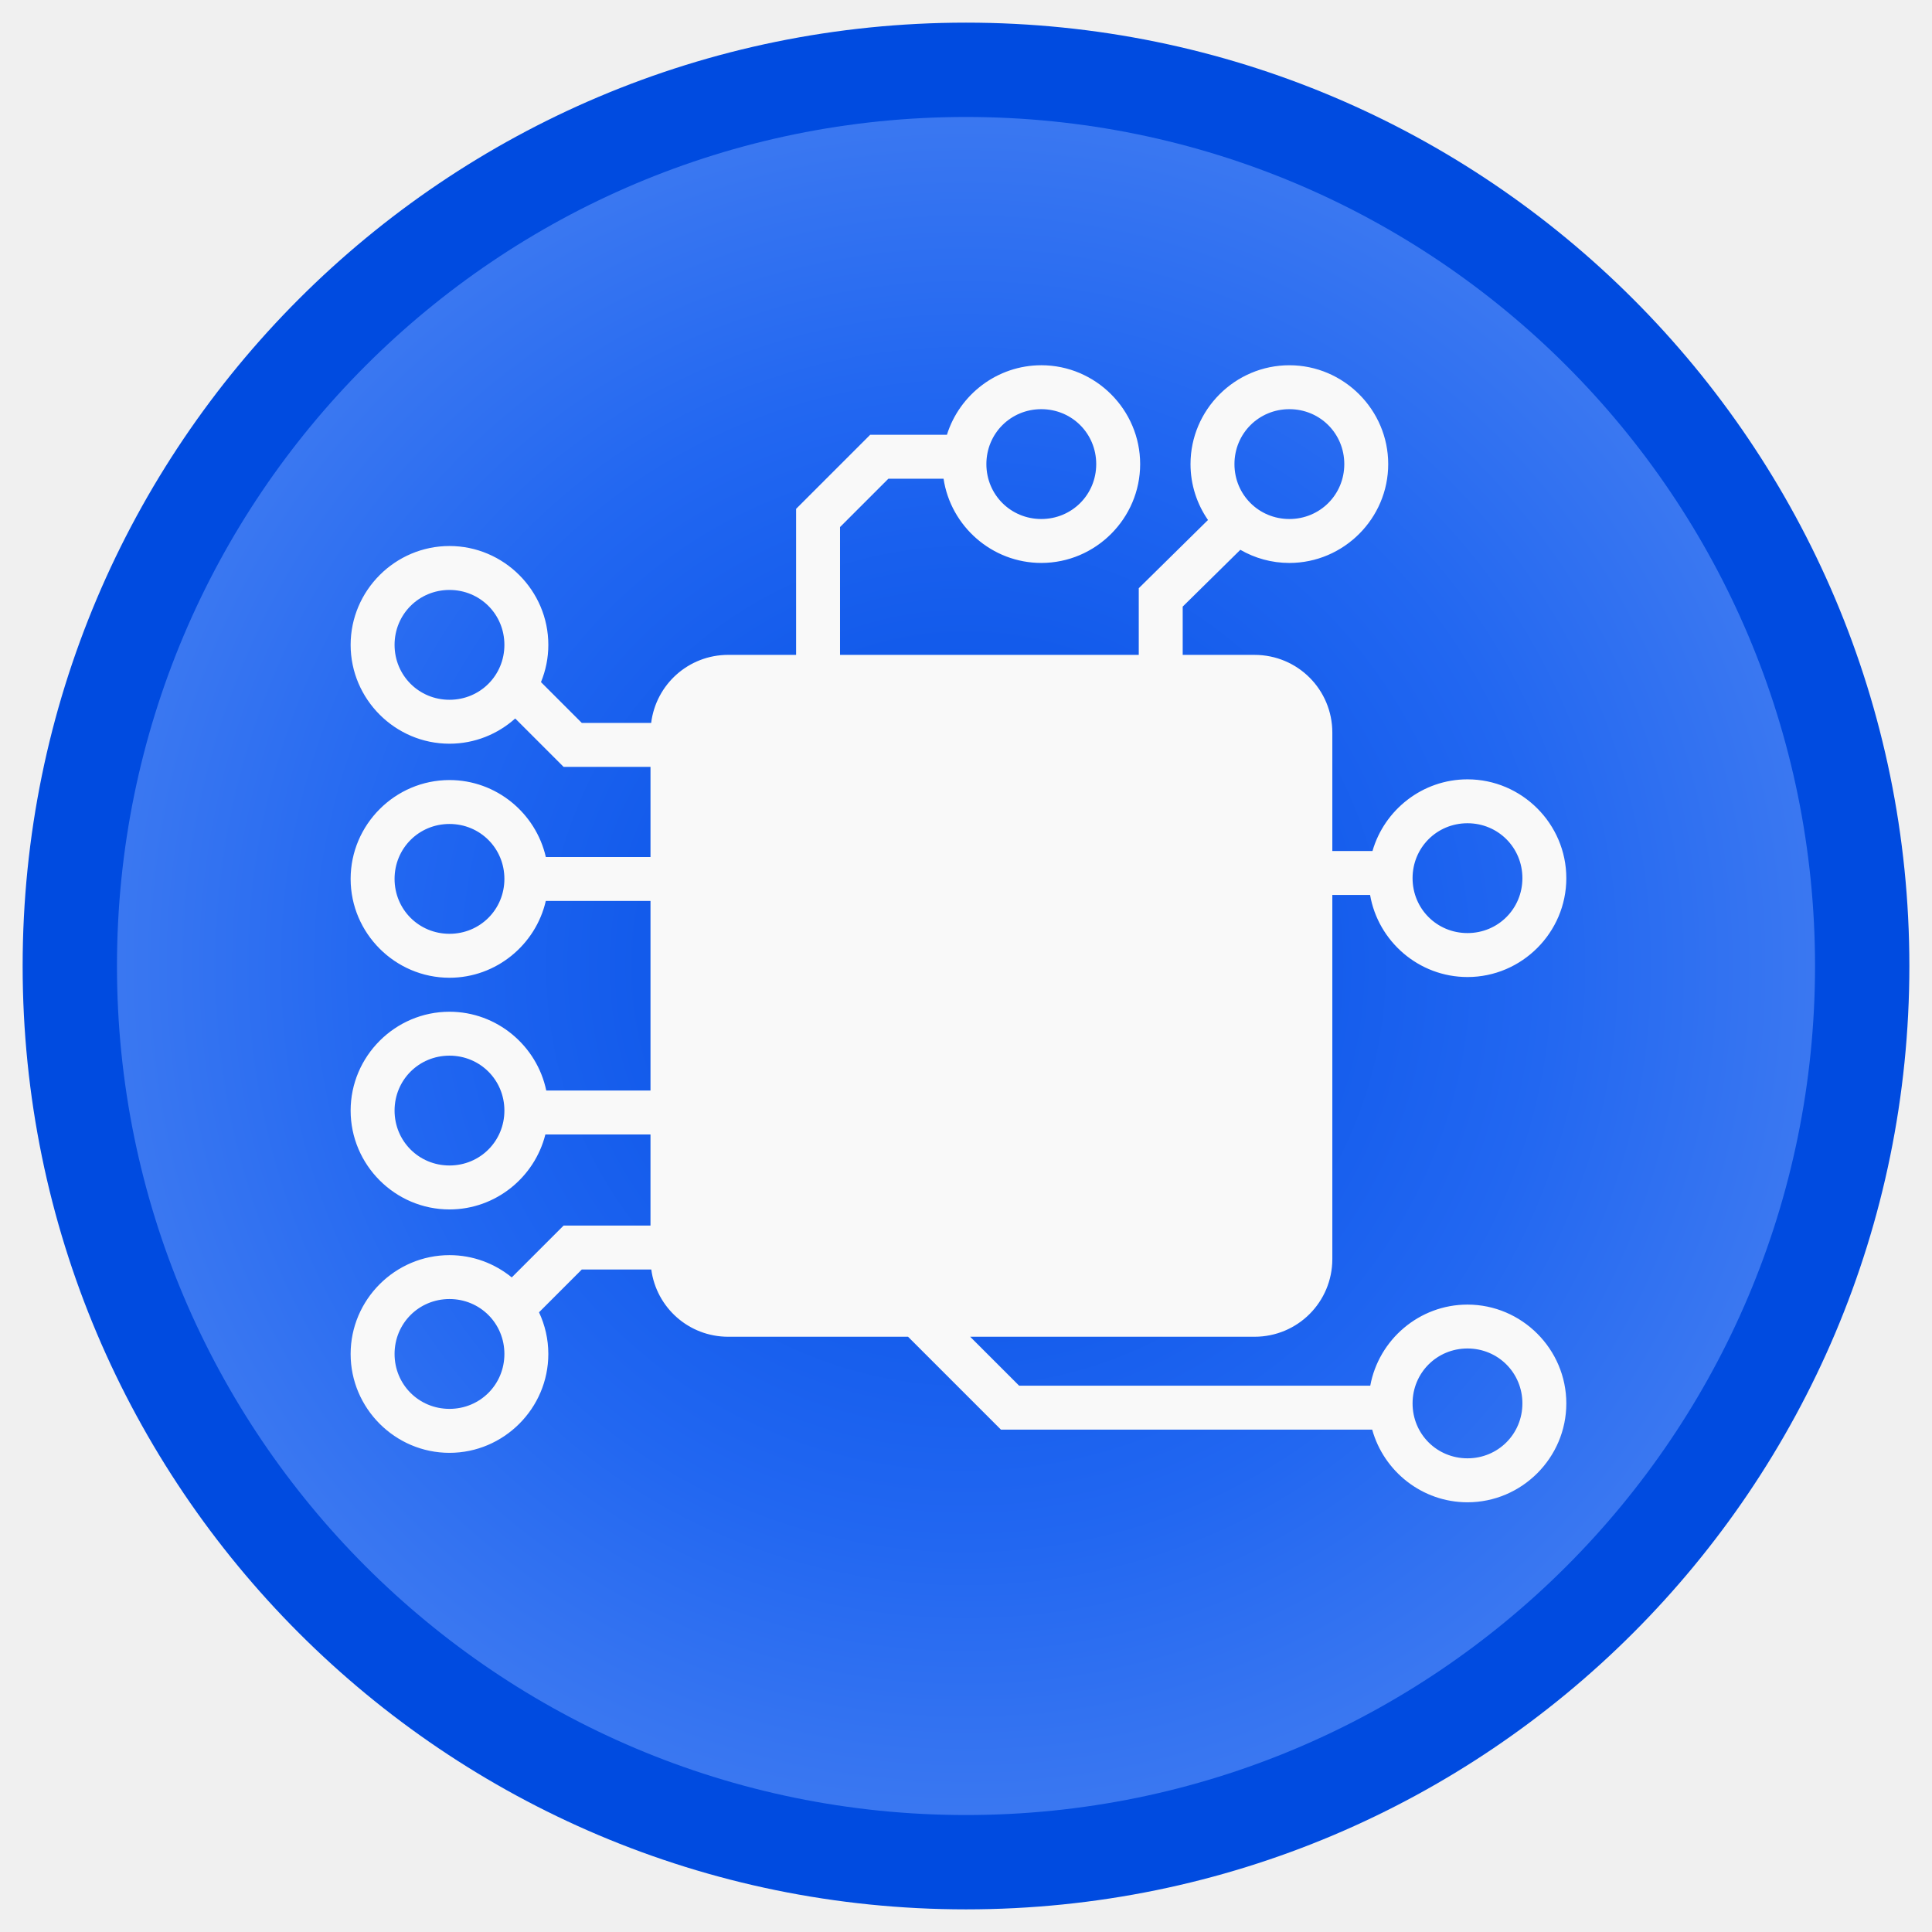
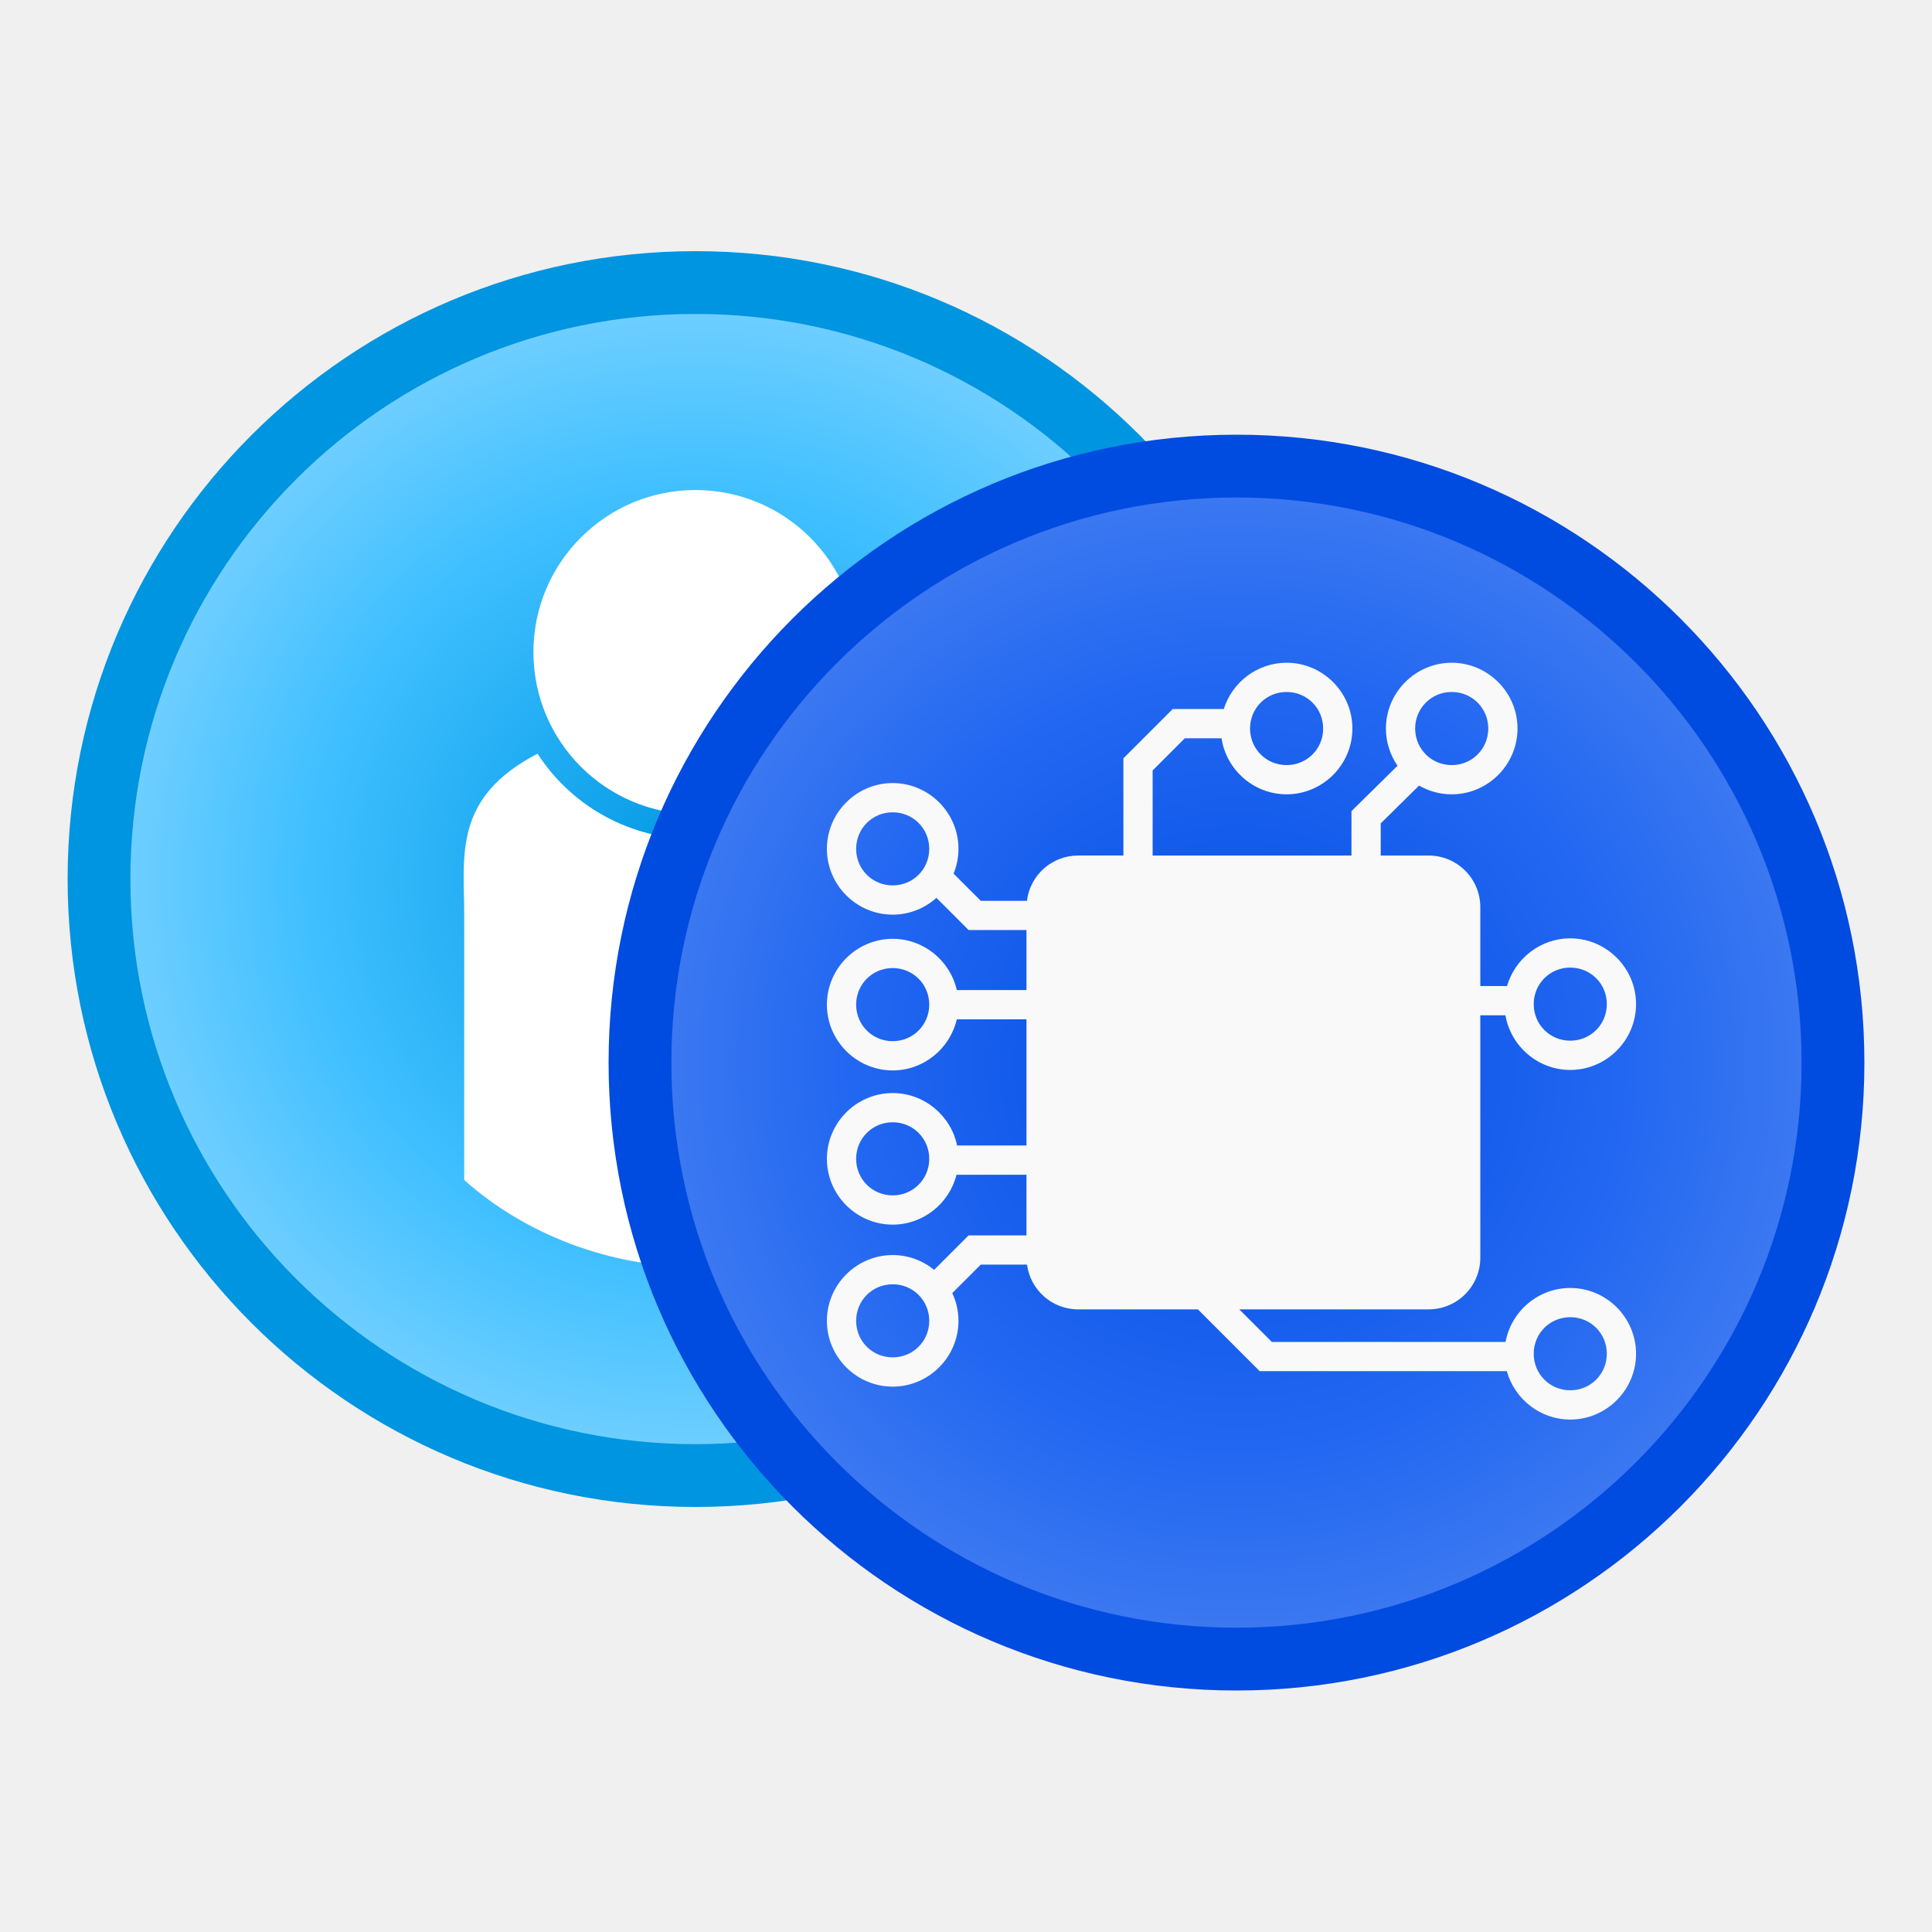
- <svg xmlns="http://www.w3.org/2000/svg" xmlns:xlink="http://www.w3.org/1999/xlink" width="1024" height="1024" viewBox="0 0 270.933 270.933" version="1.1" id="svg1">
+ <svg xmlns="http://www.w3.org/2000/svg" xmlns:xlink="http://www.w3.org/1999/xlink" width="1000" height="1000" viewBox="0 0 264.583 264.583" version="1.1" id="svg1">
  <defs id="defs1">
    <linearGradient id="linearGradient7">
-       <stop style="stop-color:#004ce4;stop-opacity:1;" offset="0" id="stop7" />
-       <stop style="stop-color:#3f7fff;stop-opacity:1;" offset="0.68" id="stop9" />
-       <stop style="stop-color:#6d9eff;stop-opacity:1;" offset="1" id="stop8" />
+       <stop style="stop-color:#004ce4;stop-opacity:1;" offset="0" id="stop1" />
+       <stop style="stop-color:#3f7fff;stop-opacity:1;" offset="0.68" id="stop2" />
+       <stop style="stop-color:#6d9eff;stop-opacity:1;" offset="1" id="stop3" />
+     </linearGradient>
+     <linearGradient id="linearGradient7-1">
+       <stop style="stop-color:#0098e4;stop-opacity:1;" offset="0" id="stop7" />
+       <stop style="stop-color:#3fbfff;stop-opacity:1;" offset="0.68" id="stop9" />
+       <stop style="stop-color:#6dceff;stop-opacity:1;" offset="1" id="stop8" />
    </linearGradient>
    <radialGradient xlink:href="#linearGradient7" id="radialGradient8" cx="135.467" cy="135.467" fx="135.467" fy="135.467" r="119.062" gradientUnits="userSpaceOnUse" />
+     <radialGradient xlink:href="#linearGradient7-1" id="radialGradient8-9" cx="135.467" cy="135.467" fx="135.467" fy="135.467" r="119.062" gradientUnits="userSpaceOnUse" />
  </defs>
  <g id="layer1">
-     <circle style="fill:#004be0;fill-rule:evenodd;stroke-width:0.265;font-variation-settings:normal;opacity:1;vector-effect:none;fill-opacity:1;stroke-linecap:butt;stroke-linejoin:miter;stroke-miterlimit:4;stroke-dasharray:none;stroke-dashoffset:0;stroke-opacity:1;-inkscape-stroke:none;stop-color:#000000;stop-opacity:1" id="path1" cx="135.467" cy="135.467" r="132.292" />
-     <circle style="font-variation-settings:normal;vector-effect:none;fill:url(#radialGradient8);fill-opacity:0.535;fill-rule:evenodd;stroke-width:0.265;stroke-linecap:butt;stroke-linejoin:miter;stroke-miterlimit:4;stroke-dasharray:none;stroke-dashoffset:0;stroke-opacity:1;-inkscape-stroke:none;stop-color:#000000" id="path1-2" cx="135.467" cy="135.467" r="119.062" />
-     <path id="path10" style="fill-rule:evenodd;stroke-width:2.117;stroke-dasharray:none;stroke:none;stroke-opacity:1;fill:#f9f9f9;fill-opacity:1" d="m 146.026,51.22 c -6.189,0 -11.47,4.12 -13.234,9.75 h -10.761 l -10.39,10.39 v 20.475 h -9.512 c -5.58,0 -10.145,4.151 -10.814,9.544 H 81.588 l -5.725,-5.725 c 0.663,-1.614 1.032,-3.377 1.032,-5.222 0,-7.619 -6.243,-13.862 -13.862,-13.862 -7.619,0 -13.862,6.243 -13.862,13.862 0,7.619 6.243,13.862 13.862,13.862 3.53,0 6.763,-1.342 9.218,-3.538 l 6.785,6.785 h 12.186 v 12.642 H 76.545 c -1.408,-6.157 -6.947,-10.793 -13.512,-10.793 -7.619,0 -13.862,6.243 -13.862,13.862 0,7.619 6.243,13.862 13.862,13.862 6.557,0 12.091,-4.625 13.507,-10.77 h 14.682 v 26.588 H 76.605 c -1.31,-6.285 -6.915,-11.051 -13.572,-11.051 -7.619,0 -13.862,6.242 -13.862,13.862 0,7.619 6.243,13.862 13.862,13.862 6.465,0 11.936,-4.495 13.446,-10.511 h 14.742 v 12.774 h -12.186 l -7.269,7.269 c -2.389,-1.949 -5.432,-3.123 -8.734,-3.123 -7.619,0 -13.862,6.243 -13.862,13.862 0,7.619 6.243,13.862 13.862,13.862 7.619,0 13.862,-6.243 13.862,-13.862 0,-2.086 -0.47,-4.067 -1.306,-5.846 l 5.999,-5.999 h 9.745 c 0.719,5.336 5.257,9.428 10.796,9.428 h 25.213 l 13.022,13.021 h 52.066 c 1.621,5.855 7.011,10.193 13.361,10.193 7.619,0 13.862,-6.243 13.862,-13.862 0,-7.619 -6.243,-13.862 -13.862,-13.862 -6.769,0 -12.447,4.928 -13.631,11.37 h -49.245 l -6.861,-6.861 h 39.879 c 6.042,0 10.907,-4.864 10.907,-10.907 v -51.049 h 5.294 c 1.126,6.512 6.838,11.512 13.657,11.512 7.619,0 13.862,-6.243 13.862,-13.862 0,-7.619 -6.243,-13.862 -13.862,-13.862 -6.298,0 -11.652,4.267 -13.32,10.05 h -5.631 v -16.595 c 0,-6.042 -4.864,-10.907 -10.907,-10.907 h -10.077 v -6.77 l 8.083,-7.967 c 2.03,1.17 4.377,1.844 6.875,1.844 7.619,0 13.862,-6.243 13.862,-13.862 0,-7.619 -6.243,-13.862 -13.862,-13.862 -7.619,0 -13.862,6.243 -13.862,13.862 0,2.903 0.908,5.604 2.451,7.838 l -9.708,9.567 v 9.349 H 117.801 V 73.913 l 6.783,-6.782 h 7.735 c 1,6.657 6.785,11.812 13.708,11.812 7.619,0 13.862,-6.243 13.862,-13.862 0,-7.619 -6.243,-13.862 -13.862,-13.862 z m 0,6.16 c 4.29,0 7.702,3.412 7.702,7.702 0,4.29 -3.412,7.701 -7.702,7.701 -4.29,0 -7.701,-3.411 -7.701,-7.701 0,-4.29 3.411,-7.702 7.701,-7.702 z m 34.788,0 c 4.29,0 7.702,3.412 7.702,7.702 0,4.29 -3.412,7.701 -7.702,7.701 -4.29,0 -7.701,-3.411 -7.701,-7.701 0,-4.29 3.411,-7.702 7.701,-7.702 z M 63.033,82.731 c 4.29,0 7.701,3.411 7.701,7.701 0,4.29 -3.411,7.701 -7.701,7.701 -4.29,0 -7.701,-3.411 -7.701,-7.701 0,-4.29 3.411,-7.701 7.701,-7.701 z M 205.792,115.447 c 4.29,0 7.701,3.412 7.701,7.701 0,4.29 -3.412,7.701 -7.701,7.701 -4.29,0 -7.701,-3.411 -7.701,-7.701 0,-4.29 3.411,-7.701 7.701,-7.701 z m -142.759,0.102 c 4.29,0 7.701,3.411 7.701,7.701 0,4.29 -3.411,7.701 -7.701,7.701 -4.29,0 -7.701,-3.411 -7.701,-7.701 0,-4.29 3.411,-7.701 7.701,-7.701 z m 0,32.49 c 4.29,0 7.701,3.411 7.701,7.7 0,4.29 -3.411,7.702 -7.701,7.702 -4.29,0 -7.701,-3.412 -7.701,-7.702 0,-4.29 3.411,-7.7 7.701,-7.7 z m 0,34.131 c 4.29,0 7.701,3.412 7.701,7.702 0,4.29 -3.411,7.7 -7.701,7.7 -4.29,0 -7.701,-3.411 -7.701,-7.7 0,-4.29 3.411,-7.702 7.701,-7.702 z m 142.759,6.934 c 4.29,0 7.701,3.412 7.701,7.702 0,4.29 -3.412,7.701 -7.701,7.701 -4.29,0 -7.701,-3.411 -7.701,-7.701 0,-4.29 3.411,-7.702 7.701,-7.702 z" />
+     <g id="g2" transform="matrix(0.65,0,0,0.65,7.196675,32.33209)" style="stroke-width:1.538">
+       <circle style="font-variation-settings:normal;opacity:1;vector-effect:none;fill:#0095e0;fill-opacity:1;fill-rule:evenodd;stroke-width:0.407;stroke-linecap:butt;stroke-linejoin:miter;stroke-miterlimit:4;stroke-dasharray:none;stroke-dashoffset:0;stroke-opacity:1;-inkscape-stroke:none;stop-color:#000000;stop-opacity:1" id="path1-6" cx="135.467" cy="135.467" r="132.292" />
+       <circle style="font-variation-settings:normal;vector-effect:none;fill:url(#radialGradient8-9);fill-rule:evenodd;stroke-width:0.407;stroke-linecap:butt;stroke-linejoin:miter;stroke-miterlimit:4;stroke-dasharray:none;stroke-dashoffset:0;stroke-opacity:1;-inkscape-stroke:none;stop-color:#000000" id="path1-2-1" cx="135.467" cy="135.467" r="119.062" />
+       <circle style="fill:#ffffff;fill-opacity:1;fill-rule:evenodd;stroke-width:0.626" id="path3" cx="135.467" cy="87.654" r="34.153" />
+       <path id="path4" style="font-variation-settings:normal;opacity:1;vector-effect:none;fill:#ffffff;fill-opacity:1;stroke:none;stroke-width:1.628;stroke-linecap:butt;stroke-linejoin:miter;stroke-miterlimit:4;stroke-dasharray:none;stroke-dashoffset:0;stroke-opacity:1;-inkscape-stroke:none;stop-color:#000000;stop-opacity:1" d="M 168.444,108.896 A 39.407,39.407 0 0 1 135.258,127.061 39.407,39.407 0 0 1 102.181,109.058 c -17.896,9.265 -15.447,21.623 -15.447,33.829 v 55.982 c 12.803,11.451 30.685,18.316 48.733,18.316 18.048,0 35.929,-6.866 48.733,-18.316 v -55.982 c 0,-12.277 2.484,-24.709 -15.755,-33.992 z" />
+     </g>
+     <g id="g1" transform="matrix(0.65,0,0,0.65,81.28001,57.46751)" style="stroke-width:1.538">
+       <circle style="font-variation-settings:normal;opacity:1;vector-effect:none;fill:#004be0;fill-opacity:1;fill-rule:evenodd;stroke-width:0.407;stroke-linecap:butt;stroke-linejoin:miter;stroke-miterlimit:4;stroke-dasharray:none;stroke-dashoffset:0;stroke-opacity:1;-inkscape-stroke:none;stop-color:#000000;stop-opacity:1" id="path1" cx="135.467" cy="135.467" r="132.292" />
+       <circle style="font-variation-settings:normal;vector-effect:none;fill:url(#radialGradient8);fill-opacity:0.535;fill-rule:evenodd;stroke-width:0.407;stroke-linecap:butt;stroke-linejoin:miter;stroke-miterlimit:4;stroke-dasharray:none;stroke-dashoffset:0;stroke-opacity:1;-inkscape-stroke:none;stop-color:#000000" id="path1-2" cx="135.467" cy="135.467" r="119.062" />
+       <path id="path10" style="fill:#f9f9f9;fill-opacity:1;fill-rule:evenodd;stroke:none;stroke-width:3.256;stroke-dasharray:none;stroke-opacity:1" d="m 146.026,51.22 c -6.189,0 -11.47,4.12 -13.234,9.75 h -10.761 l -10.39,10.39 v 20.475 h -9.512 c -5.58,0 -10.145,4.151 -10.814,9.544 H 81.588 l -5.725,-5.725 c 0.663,-1.614 1.032,-3.377 1.032,-5.222 0,-7.619 -6.243,-13.862 -13.862,-13.862 -7.619,0 -13.862,6.243 -13.862,13.862 0,7.619 6.243,13.862 13.862,13.862 3.53,0 6.763,-1.342 9.218,-3.538 l 6.785,6.785 h 12.186 v 12.642 H 76.545 c -1.408,-6.157 -6.947,-10.793 -13.512,-10.793 -7.619,0 -13.862,6.243 -13.862,13.862 0,7.619 6.243,13.862 13.862,13.862 6.557,0 12.091,-4.625 13.507,-10.77 h 14.682 v 26.588 H 76.605 c -1.31,-6.285 -6.915,-11.051 -13.572,-11.051 -7.619,0 -13.862,6.242 -13.862,13.862 0,7.619 6.243,13.862 13.862,13.862 6.465,0 11.936,-4.495 13.446,-10.511 h 14.742 v 12.774 h -12.186 l -7.269,7.269 c -2.389,-1.949 -5.432,-3.123 -8.734,-3.123 -7.619,0 -13.862,6.243 -13.862,13.862 0,7.619 6.243,13.862 13.862,13.862 7.619,0 13.862,-6.243 13.862,-13.862 0,-2.086 -0.47,-4.067 -1.306,-5.846 l 5.999,-5.999 h 9.745 c 0.719,5.336 5.257,9.428 10.796,9.428 h 25.213 l 13.022,13.021 h 52.066 c 1.621,5.855 7.011,10.193 13.361,10.193 7.619,0 13.862,-6.243 13.862,-13.862 0,-7.619 -6.243,-13.862 -13.862,-13.862 -6.769,0 -12.447,4.928 -13.631,11.37 h -49.245 l -6.861,-6.861 h 39.879 c 6.042,0 10.907,-4.864 10.907,-10.907 v -51.049 h 5.294 c 1.126,6.512 6.838,11.512 13.657,11.512 7.619,0 13.862,-6.243 13.862,-13.862 0,-7.619 -6.243,-13.862 -13.862,-13.862 -6.298,0 -11.652,4.267 -13.32,10.05 h -5.631 v -16.595 c 0,-6.042 -4.864,-10.907 -10.907,-10.907 h -10.077 v -6.77 l 8.083,-7.967 c 2.03,1.17 4.377,1.844 6.875,1.844 7.619,0 13.862,-6.243 13.862,-13.862 0,-7.619 -6.243,-13.862 -13.862,-13.862 -7.619,0 -13.862,6.243 -13.862,13.862 0,2.903 0.908,5.604 2.451,7.838 l -9.708,9.567 v 9.349 H 117.801 V 73.913 l 6.783,-6.782 h 7.735 c 1,6.657 6.785,11.812 13.708,11.812 7.619,0 13.862,-6.243 13.862,-13.862 0,-7.619 -6.243,-13.862 -13.862,-13.862 z m 0,6.16 c 4.29,0 7.702,3.412 7.702,7.702 0,4.29 -3.412,7.701 -7.702,7.701 -4.29,0 -7.701,-3.411 -7.701,-7.701 0,-4.29 3.411,-7.702 7.701,-7.702 z m 34.788,0 c 4.29,0 7.702,3.412 7.702,7.702 0,4.29 -3.412,7.701 -7.702,7.701 -4.29,0 -7.701,-3.411 -7.701,-7.701 0,-4.29 3.411,-7.702 7.701,-7.702 z M 63.033,82.731 c 4.29,0 7.701,3.411 7.701,7.701 0,4.29 -3.411,7.701 -7.701,7.701 -4.29,0 -7.701,-3.411 -7.701,-7.701 0,-4.29 3.411,-7.701 7.701,-7.701 z M 205.792,115.447 c 4.29,0 7.701,3.412 7.701,7.701 0,4.29 -3.412,7.701 -7.701,7.701 -4.29,0 -7.701,-3.411 -7.701,-7.701 0,-4.29 3.411,-7.701 7.701,-7.701 z m -142.759,0.102 c 4.29,0 7.701,3.411 7.701,7.701 0,4.29 -3.411,7.701 -7.701,7.701 -4.29,0 -7.701,-3.411 -7.701,-7.701 0,-4.29 3.411,-7.701 7.701,-7.701 z m 0,32.49 c 4.29,0 7.701,3.411 7.701,7.7 0,4.29 -3.411,7.702 -7.701,7.702 -4.29,0 -7.701,-3.412 -7.701,-7.702 0,-4.29 3.411,-7.7 7.701,-7.7 z m 0,34.131 c 4.29,0 7.701,3.412 7.701,7.702 0,4.29 -3.411,7.7 -7.701,7.7 -4.29,0 -7.701,-3.411 -7.701,-7.7 0,-4.29 3.411,-7.702 7.701,-7.702 z m 142.759,6.934 c 4.29,0 7.701,3.412 7.701,7.702 0,4.29 -3.412,7.701 -7.701,7.701 -4.29,0 -7.701,-3.411 -7.701,-7.701 0,-4.29 3.411,-7.702 7.701,-7.702 z" />
+     </g>
  </g>
</svg>
